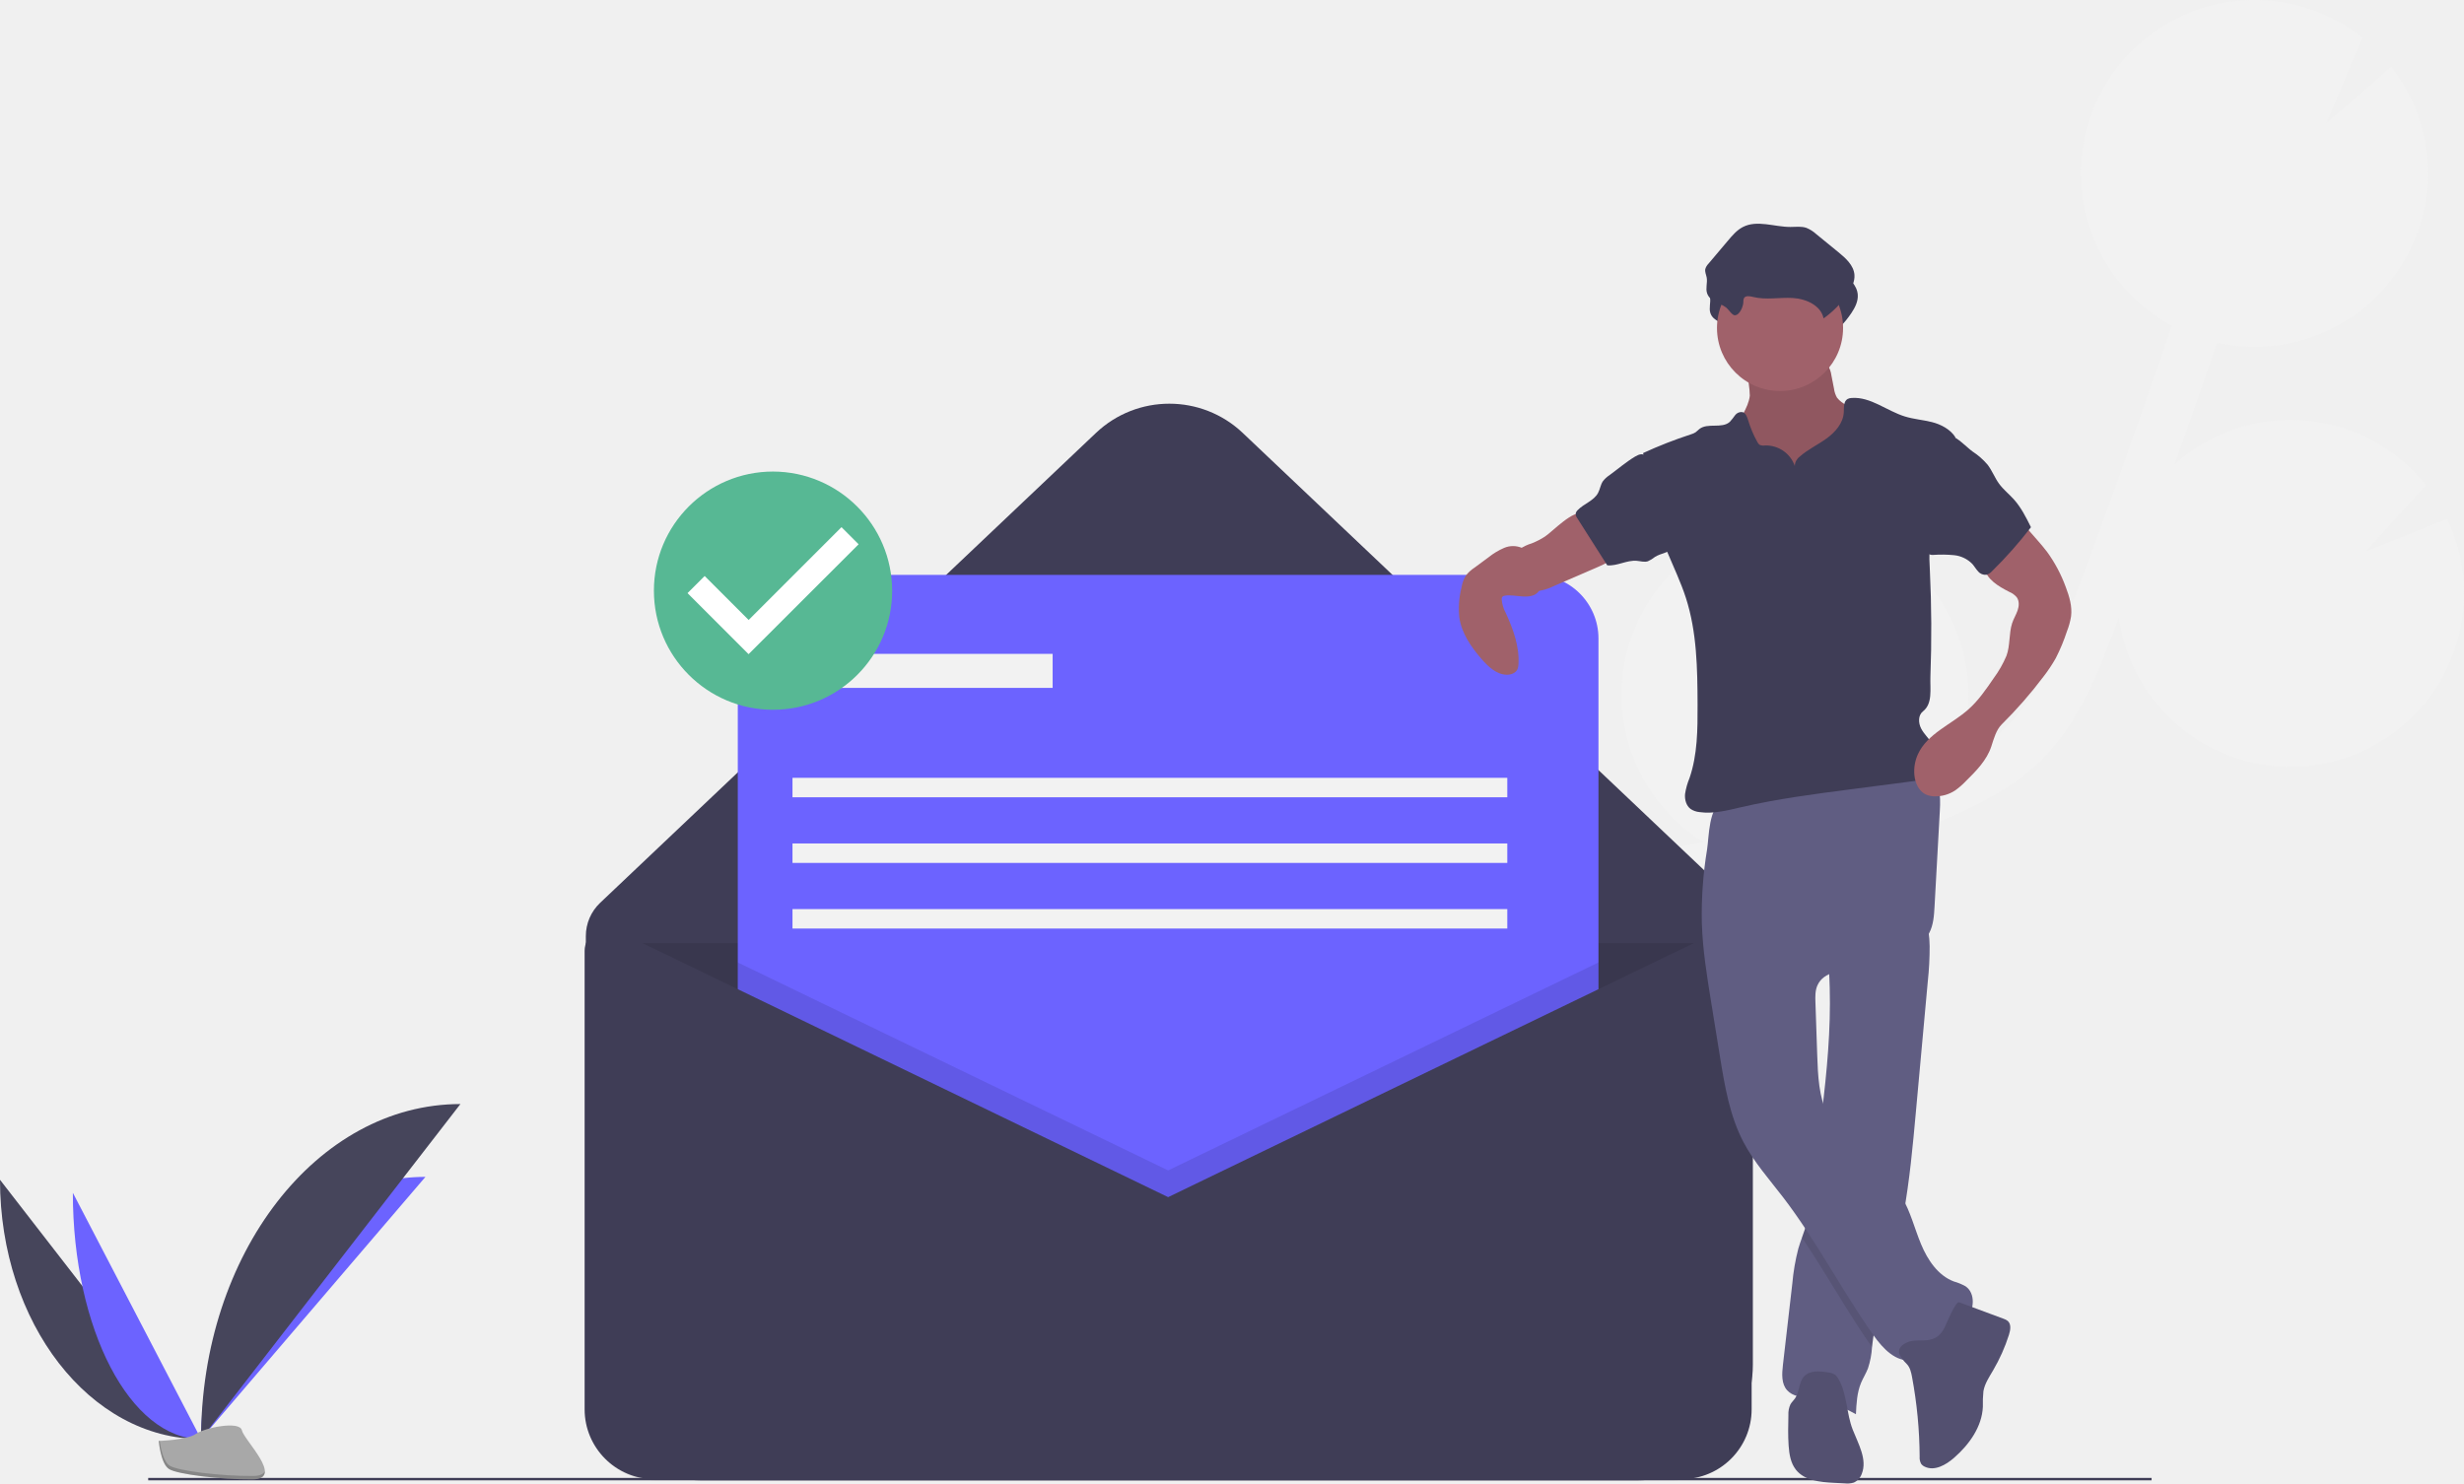
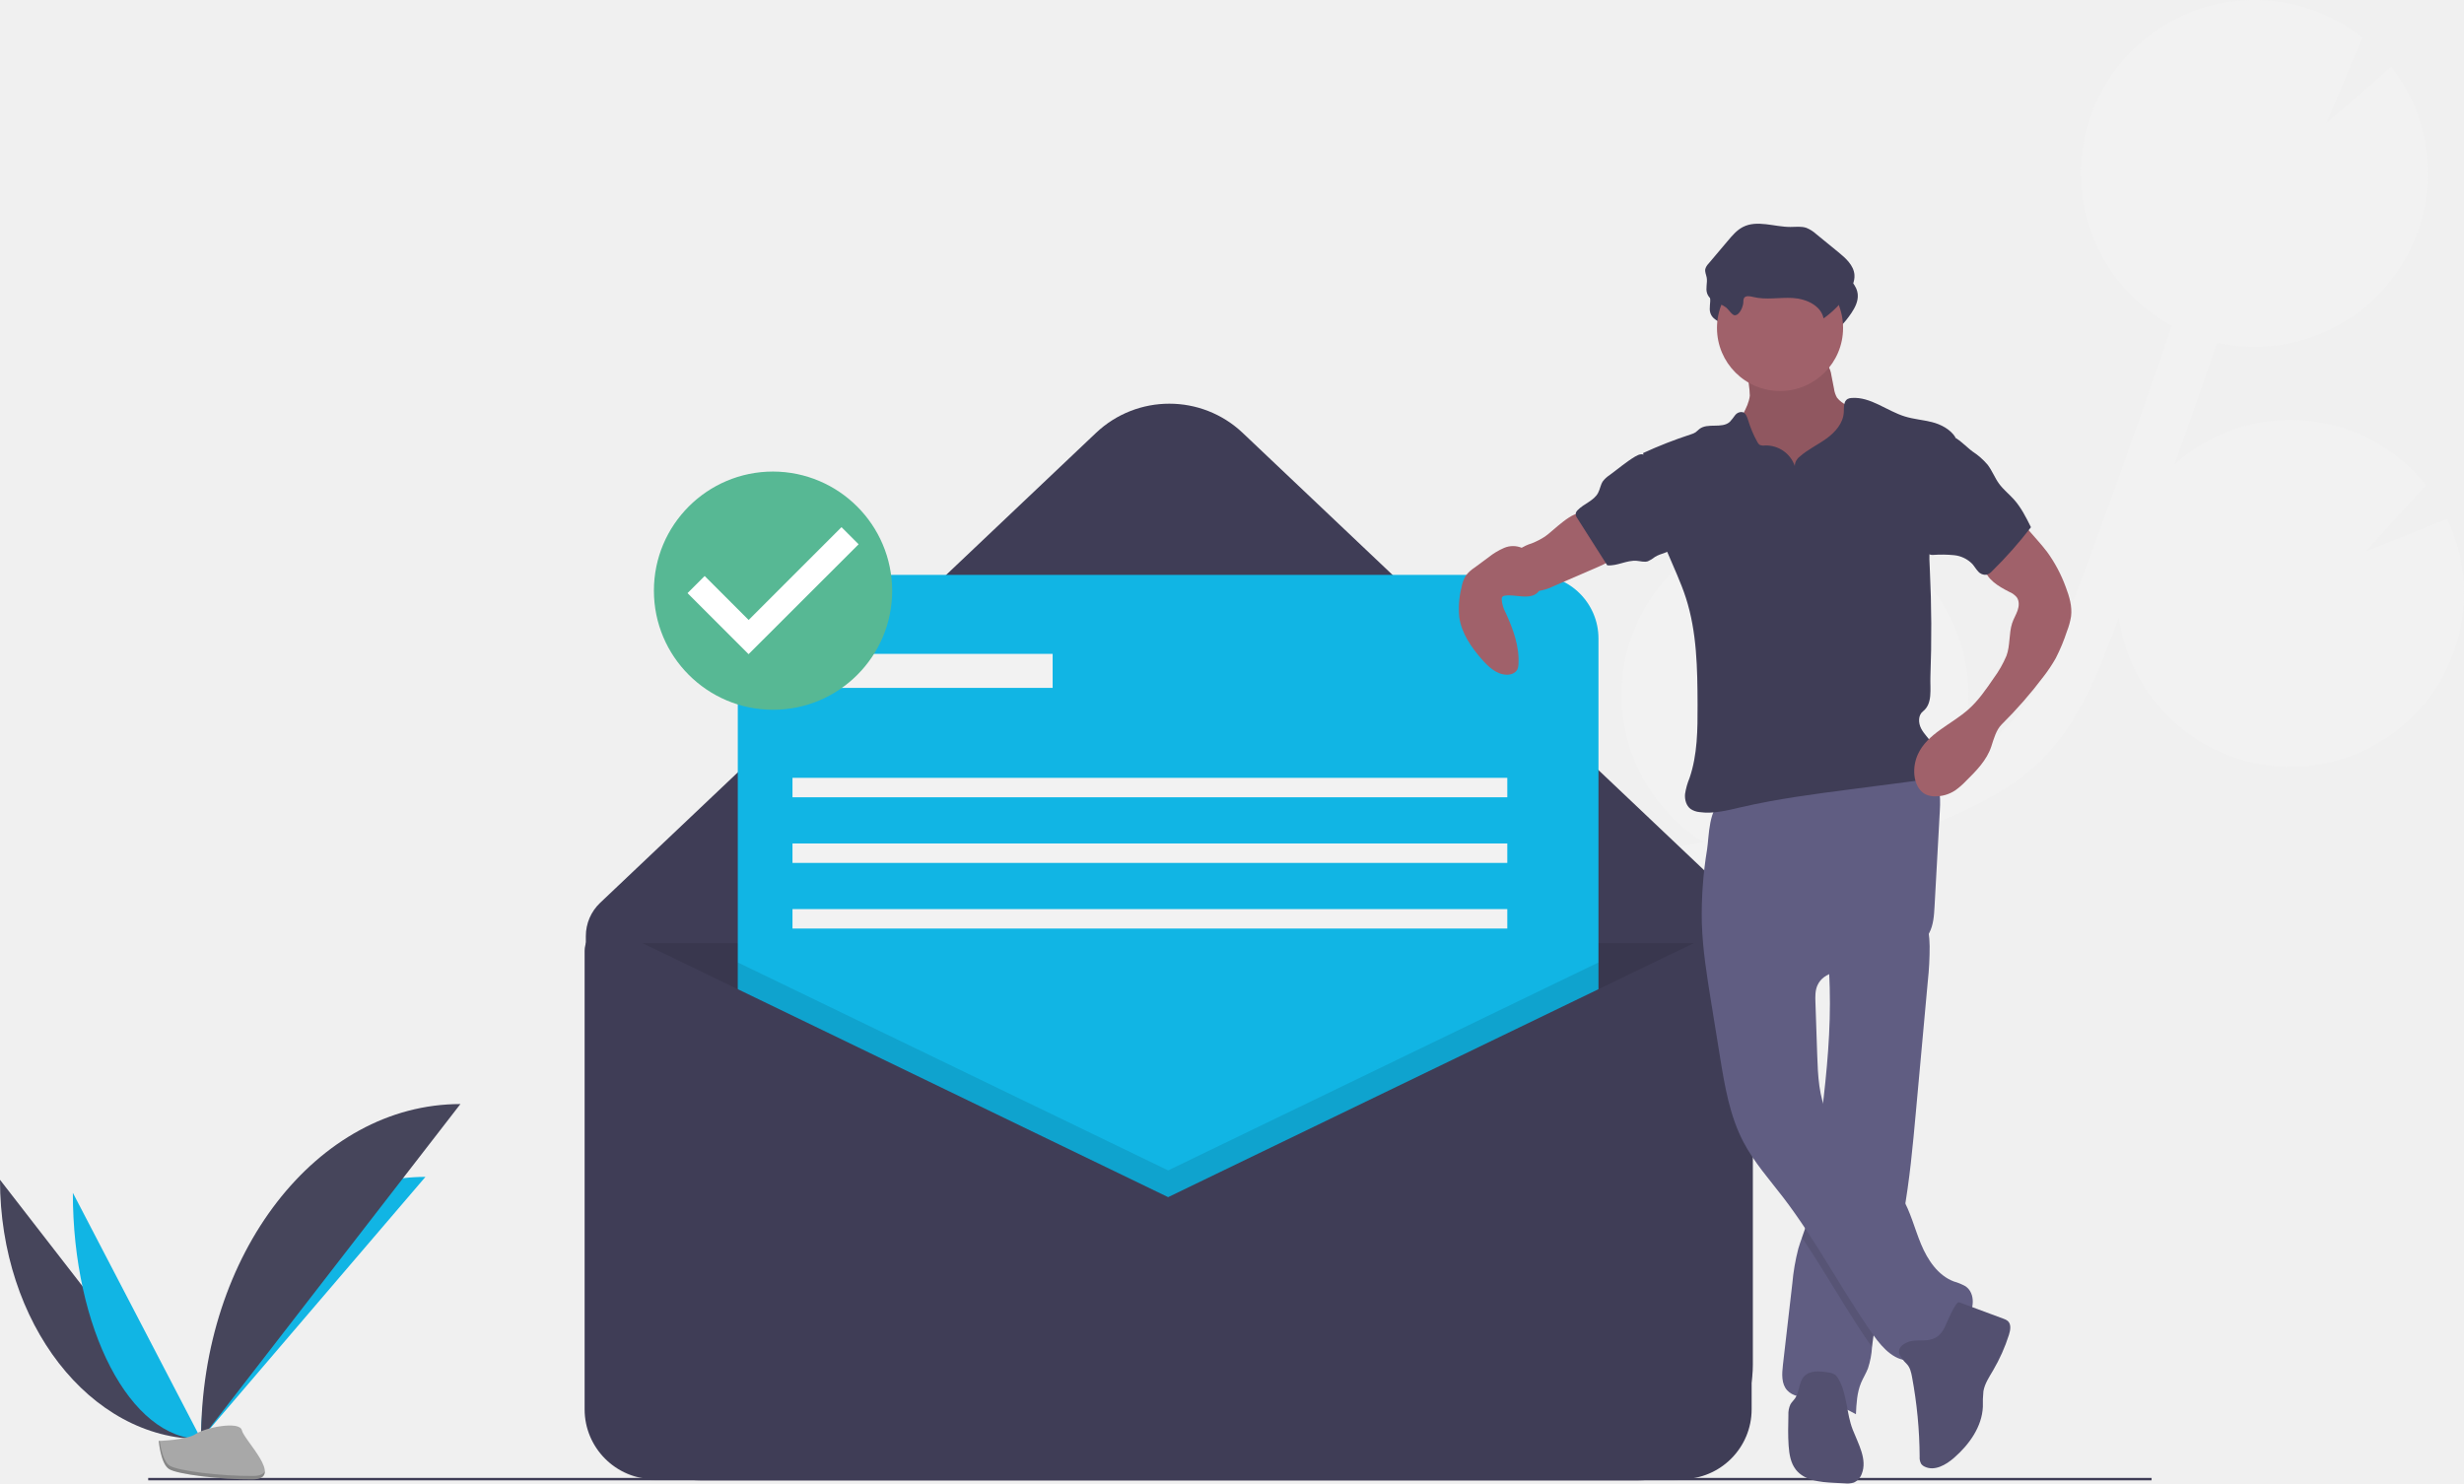
<svg xmlns="http://www.w3.org/2000/svg" id="aaafdec0-95c8-49a3-a8f8-64216c6da511" data-name="Layer 1" width="1013.449" height="610.281" viewBox="0 0 1013.449 610.281">
  <path d="M782.744,493.253l8.69-1.502c.834-.146,1.661-.324,2.494-.475A71.336,71.336,0,0,1,839.477,359.773l-11.39,27.103,26.986-23.563a1.218,1.218,0,0,1,.184.062,71.34,71.34,0,0,1,43.588,90.991c-.451,1.285-.989,2.512-1.505,3.754,7.618-3.828,14.926-8.284,20.886-13.989,12.066-11.562,18.676-27.517,26.064-47.173,14.636-38.953,28.727-78.469,42.256-118.071a71.308,71.308,0,0,1-33.338-86.355c.725-2.059,1.565-4.042,2.455-5.99.222-.487.447-.972.679-1.452.905-1.867,1.86-3.697,2.908-5.452.171-.288.363-.557.538-.842q1.368-2.221,2.886-4.31c.377-.523.752-1.044,1.142-1.555,1.147-1.5,2.334-2.959,3.587-4.352.418-.466.862-.902,1.292-1.356q1.443-1.523,2.966-2.954c.535-.502,1.064-1.008,1.614-1.492.141-.124.272-.26.414-.383.007.009.013.019.019.028a71.29,71.29,0,0,1,91.213-2.049L1050.1,195.641l26.679-23.283a70.944,70.944,0,0,1,2.637,84.02c.025.009.05.015.075.024-.291.428-.622.82-.922,1.24q-.844,1.184-1.728,2.325c-.758.976-1.545,1.919-2.349,2.85-.607.702-1.205,1.41-1.836,2.086-.924.988-1.892,1.924-2.866,2.854-.569.543-1.113,1.113-1.698,1.636q-2.3,2.055-4.76,3.899c-.575.431-1.182.811-1.769,1.223-1.151.81-2.308,1.608-3.503,2.347-.742.458-1.503.877-2.26,1.308-1.096.624-2.2,1.229-3.326,1.794-.799.4-1.603.781-2.417,1.151-1.157.527-2.328,1.016-3.512,1.482-.794.312-1.585.628-2.39.912-1.329.468-2.677.875-4.033,1.264-.685.197-1.358.422-2.049.598-2.034.519-4.092.961-6.173,1.299-.391.064-.79.088-1.183.145-1.725.251-3.459.454-5.207.577-.751.053-1.507.061-2.262.09-1.413.055-2.827.083-4.249.053-.829-.018-1.658-.06-2.49-.107q-2.077-.118-4.158-.362c-.82-.095-1.638-.189-2.459-.314-1.486-.226-2.971-.52-4.455-.843-.097-.021-.195-.034-.293-.056q-8.565,25.061-17.448,50.016a71.291,71.291,0,0,1,103.374,8.521l-24.664,27.276,33.394-13.331a71.095,71.095,0,0,1,2.854,54.309,69.978,69.978,0,0,1-9.062,17.532,71.312,71.312,0,0,1-128.853-31.287c-.627,1.676-1.234,3.373-1.863,5.048-6.519,17.341-14.63,38.922-30.918,54.525-11.041,10.576-24.625,17.285-37.657,22.958q-12.73,5.54-25.799,10.244a71.497,71.497,0,0,1-31.926,10.175c-13.747,3.819-27.668,7.007-41.718,9.468l-8.761,1.51c-7.874,1.349-15.947,2.737-23.96,4.337,1.154.342,2.309.669,3.457,1.073a71.363,71.363,0,0,1,47.639,69.428l-54.925,16.859,49.701,7.893a71.373,71.373,0,0,1-118.926,21.106q.757,2.535,1.52,5.063c1.009,3.349,2.01,6.678,2.971,9.976,13.078,44.938,7.45,80.288-15.851,99.532l-12.644-15.305c22.678-18.734,15.642-57.336,9.434-78.682-.944-3.238-1.929-6.509-2.92-9.798-8.518-28.298-18.174-60.373-5.668-89.848C684.773,510.029,739.096,500.727,782.744,493.253Z" transform="translate(-93.27537 -144.8593)" fill="#f2f2f2" />
  <path d="M766.646,753.851H381.813a47.583,47.583,0,0,1-47.583-47.583V529.956a18.851,18.851,0,0,1,5.882-13.681L544.036,322.972a43.889,43.889,0,0,1,60.388,0L798.854,507.276a49.274,49.274,0,0,1,15.376,35.76V706.268A47.583,47.583,0,0,1,766.646,753.851Z" transform="translate(-93.27537 -144.8593)" fill="#3f3d56" />
  <path d="M240.954,387.992h476a0,0,0,0,1,0,0V580.259a28.732,28.732,0,0,1-28.732,28.732H269.686a28.732,28.732,0,0,1-28.732-28.732V387.992a0,0,0,0,1,0,0Z" opacity="0.1" />
  <path d="M333.73,521.351" transform="translate(-93.27537 -144.8593)" fill="none" stroke="#3f3d56" stroke-miterlimit="10" />
-   <rect x="303.454" y="236.492" width="354" height="354" rx="26.181" fill="#6c63ff" />
+   <rect x="303.454" y="236.492" width="354" height="354" rx="26.181" fill="#11B5E4" />
  <polygon points="657.454 395.942 657.454 590.492 303.454 590.492 303.454 395.942 480.454 481.492 657.454 395.942" opacity="0.1" />
  <path d="M573.73,637.351l-226.794-109.617a9.202,9.202,0,0,0-13.206,8.285V724.619a28.732,28.732,0,0,0,28.732,28.732H784.997a28.732,28.732,0,0,0,28.732-28.732v-185.369a11.229,11.229,0,0,0-16.115-10.11Z" transform="translate(-93.27537 -144.8593)" fill="#3f3d56" />
  <rect x="333.954" y="268.992" width="99" height="14" fill="#f2f2f2" />
  <rect x="325.954" y="319.992" width="294" height="8" fill="#f2f2f2" />
  <rect x="325.954" y="346.992" width="294" height="8" fill="#f2f2f2" />
  <rect x="325.954" y="373.992" width="294" height="8" fill="#f2f2f2" />
  <line x1="60.954" y1="608.492" x2="884.954" y2="608.492" fill="none" stroke="#3f3d56" stroke-miterlimit="10" />
  <path d="M93.275,630.212c0,58.96,36.989,106.67,82.699,106.67" transform="translate(-93.27537 -144.8593)" fill="#46455b" />
-   <path d="M175.975,736.883c0-59.623,41.277-107.869,92.288-107.869" transform="translate(-93.27537 -144.8593)" fill="#6c63ff" />
-   <path d="M123.239,635.557c0,56.006,23.587,101.325,52.736,101.325" transform="translate(-93.27537 -144.8593)" fill="#6c63ff" />
+   <path d="M175.975,736.883c0-59.623,41.277-107.869,92.288-107.869" transform="translate(-93.27537 -144.8593)" fill="#11B5E4" />
+   <path d="M123.239,635.557c0,56.006,23.587,101.325,52.736,101.325" transform="translate(-93.27537 -144.8593)" fill="#11B5E4" />
  <path d="M175.975,736.883c0-76.185,47.71-137.832,106.67-137.832" transform="translate(-93.27537 -144.8593)" fill="#46455b" />
  <path d="M158.577,737.635s11.728-.361,15.263-2.878,18.041-5.522,18.918-1.486,17.625,20.076,4.384,20.183-30.766-2.062-34.294-4.211S158.577,737.635,158.577,737.635Z" transform="translate(-93.27537 -144.8593)" fill="#a8a8a8" />
  <path d="M197.378,752.049c-13.241.107-30.766-2.062-34.294-4.211-2.687-1.637-3.757-7.509-4.115-10.218-.248.011-.392.015-.392.015s.743,9.459,4.271,11.608,21.053,4.318,34.294,4.211c3.822-.031,5.142-1.391,5.07-3.405C201.68,751.266,200.223,752.026,197.378,752.049Z" transform="translate(-93.27537 -144.8593)" opacity="0.2" />
  <path d="M812.988,307.63c-.601,5.355-4.685,9.668-6.198,14.839-2.278,7.784,1.661,16.136,7.048,22.198a49.159,49.159,0,0,0,34.234,16.255,14.6,14.6,0,0,0,5.66-.617,12.116,12.116,0,0,0,4.306-2.943c4.057-4.074,6.235-9.719,7.103-15.402s.531-11.474.191-17.214a9.721,9.721,0,0,0-.636-3.472,8.896,8.896,0,0,0-2.235-2.747,52.07,52.07,0,0,0-9.59-6.966,11.009,11.009,0,0,1-4.018-3.075,9.937,9.937,0,0,1-1.242-3.681l-1.059-5.399a10.609,10.609,0,0,0-1.556-4.376c-1.872-2.525-5.452-2.868-8.592-2.992L824.899,291.586c-3.579-.14-8.294-1.167-11.788-.464-3.262.656-2.179,3.663-1.586,6.4A46.267,46.267,0,0,1,812.988,307.63Z" transform="translate(-93.27537 -144.8593)" fill="#a0616a" />
  <path d="M812.988,307.63c-.601,5.355-4.685,9.668-6.198,14.839-2.278,7.784,1.661,16.136,7.048,22.198a49.159,49.159,0,0,0,34.234,16.255,14.6,14.6,0,0,0,5.66-.617,12.116,12.116,0,0,0,4.306-2.943c4.057-4.074,6.235-9.719,7.103-15.402s.531-11.474.191-17.214a9.721,9.721,0,0,0-.636-3.472,8.896,8.896,0,0,0-2.235-2.747,52.07,52.07,0,0,0-9.59-6.966,11.009,11.009,0,0,1-4.018-3.075,9.937,9.937,0,0,1-1.242-3.681l-1.059-5.399a10.609,10.609,0,0,0-1.556-4.376c-1.872-2.525-5.452-2.868-8.592-2.992L824.899,291.586c-3.579-.14-8.294-1.167-11.788-.464-3.262.656-2.179,3.663-1.586,6.4A46.267,46.267,0,0,1,812.988,307.63Z" transform="translate(-93.27537 -144.8593)" opacity="0.1" />
  <path d="M886.177,548.641q-2.445,26.808-4.89,53.608c-1.276,14.061-2.577,28.179-5.079,42.059-.864,4.783-1.877,9.541-3.079,14.258-3.342,13.097-8.191,25.899-9.755,39.325-.049.387-.091.782-.132,1.177a34.189,34.189,0,0,1-1.671,8.726c-.782,2.05-1.984,3.919-2.832,5.944-1.688,4.05-1.91,8.529-2.116,12.916a55.682,55.682,0,0,0-19.173-6.553c-3.252-.486-6.874-.831-9.088-3.26-2.453-2.684-2.182-6.792-1.77-10.397q1.939-16.794,3.869-33.571a87.495,87.495,0,0,1,2.445-14.258c.445-1.556.98-3.087,1.523-4.618.749-2.107,1.506-4.215,2.074-6.38a76.832,76.832,0,0,0,1.712-10.628c1.325-11.262,2.922-22.499,4.322-33.752l.074-.593c2.099-17.057,3.696-34.197,3.235-51.377-.066-2.544-.173-5.088-.338-7.639-.23-3.696-.568-5.656,2.494-7.969,3.383-2.552,7.837-4.338,11.706-6.01,2.083-.906,25.018-9.047,25.553-7.261a44.688,44.688,0,0,1,1.679,11.706A130.253,130.253,0,0,1,886.177,548.641Z" transform="translate(-93.27537 -144.8593)" fill="#605d82" />
  <path d="M876.207,644.308c-.864,4.783-1.877,9.541-3.079,14.258-3.342,13.097-8.191,25.899-9.755,39.325-.049.387-.091.782-.132,1.177-10.224-14.604-18.835-30.311-28.813-45.072.749-2.107,1.506-4.215,2.074-6.38a76.832,76.832,0,0,0,1.712-10.628c1.325-11.262,2.922-22.499,4.322-33.752l.074-.593a34.964,34.964,0,0,0,2.494,6.923c6.701,13.616,22.622,20.498,30.41,33.53Q875.874,643.703,876.207,644.308Z" transform="translate(-93.27537 -144.8593)" opacity="0.1" />
  <path d="M793.242,524.578c.338,10.921,2.086,21.743,3.83,32.529l3.599,22.254c1.97,12.18,4.021,24.607,9.785,35.516,4.312,8.16,10.524,15.124,16.143,22.445,13.815,17.998,24.194,38.387,37.294,56.913,3.808,5.385,9.25,11.208,15.749,10.084,4.265-.738,7.363-4.289,10.715-7.027,3.953-3.228,8.716-5.59,11.826-9.636s3.719-10.771-.494-13.65a22.228,22.228,0,0,0-4.822-1.973c-6.532-2.484-10.759-8.862-13.449-15.312s-4.32-13.384-7.904-19.383c-7.787-13.032-23.71-19.913-30.413-33.534-3.754-7.629-4.112-16.422-4.399-24.92l-.732-21.662c-.08-2.369-.143-4.833.82-6.998,2.564-5.766,10.305-6.303,16.573-7.034a56.692,56.692,0,0,0,20.31-6.408c3.61-1.95,7.137-4.435,9.069-8.055,1.762-3.303,2.005-7.176,2.212-10.914l2.17-39.258c.187-3.378.357-6.87-.833-10.036-2.989-7.95-13.029-10.548-21.514-10.169-15.79.706-30.367,7.498-45.255,12.085a115.055,115.055,0,0,1-11.217,2.926c-3.341.671-7.385.392-10.572,1.467-5.667,1.911-5.523,14.304-6.327,19.445A163.693,163.693,0,0,0,793.242,524.578Z" transform="translate(-93.27537 -144.8593)" fill="#605d82" />
  <path d="M877.499,705.964c1.392,1.404,1.847,3.461,2.21,5.405a184.599,184.599,0,0,1,3.126,32.692,5.338,5.338,0,0,0,.588,2.962,3.721,3.721,0,0,0,1.538,1.236c4.024,1.918,8.695-.755,12.048-3.692,6.216-5.445,11.476-12.754,11.829-21.011a48.779,48.779,0,0,1,.223-6.372c.546-3.108,2.361-5.817,3.96-8.537a72.053,72.053,0,0,0,6.545-14.672c.611-1.923,1.018-4.345-.489-5.687a5.482,5.482,0,0,0-1.792-.931L899.109,680.606c-1.575-.585-5.495,9.484-6.117,10.585-1.522,2.693-3.035,4.221-6.088,4.843-3.117.634-6.827-.276-9.735,1.279C872.249,699.944,874.714,703.155,877.499,705.964Z" transform="translate(-93.27537 -144.8593)" fill="#535070" />
  <path d="M849.449,712.178a5.574,5.574,0,0,0-1.384-1.754,6.259,6.259,0,0,0-2.791-.948c-3.461-.588-7.563-.975-9.951,1.598-2.239,2.412-1.854,6.34-3.727,9.047-.593.857-1.396,1.563-1.91,2.469a9.31,9.31,0,0,0-.838,4.429c-.097,4.195-.193,8.398.097,12.584.243,3.508.834,7.184,3.028,9.932,3.521,4.411,9.872,5.045,15.508,5.332l4.565.232a8.912,8.912,0,0,0,3.741-.343,6.159,6.159,0,0,0,3.227-3.551c2.376-5.906-1.387-12.27-3.705-18.2C852.646,726.189,853.125,718.621,849.449,712.178Z" transform="translate(-93.27537 -144.8593)" fill="#535070" />
  <path d="M811.666,277.459a3.773,3.773,0,0,1,.257-1.76c.669-1.182,2.415-.861,3.732-.528,5.297,1.335,10.878.127,16.331.439s11.597,3.038,12.693,8.39a39.824,39.824,0,0,0,10.069-10.345c1.514-2.265,2.833-4.859,2.627-7.576-.297-3.918-3.584-6.848-6.628-9.333l-9.073-7.407a13.673,13.673,0,0,0-4.062-2.583c-2.095-.716-4.38-.375-6.594-.373-6.605.004-13.647-3.002-19.521.018-2.454,1.261-4.301,3.423-6.081,5.53l-8.098,9.586a5.121,5.121,0,0,0-1.294,2.195c-.23,1.17.37,2.325.58,3.499.383,2.141-.54,4.427.169,6.484,1.177,3.414,5.323,3.897,7.857,5.855.945.729,2.425,3.202,3.55,3.172C810.209,282.665,811.613,279.037,811.666,277.459Z" transform="translate(-93.27537 -144.8593)" fill="#3f3d56" />
  <circle cx="732.131" cy="134.925" r="25.932" fill="#a0616a" />
  <path d="M831.48,336.536a12.562,12.562,0,0,0-12.229-8.416,3.729,3.729,0,0,1-2.256-.285,3.109,3.109,0,0,1-.927-1.159,45.299,45.299,0,0,1-3.781-8.939c-.414-1.373-.979-2.991-2.368-3.348a3.199,3.199,0,0,0-3.018,1.313,26.59,26.59,0,0,1-2.157,2.711c-3.261,2.916-9.043.258-12.504,2.934-.565.437-1.032.997-1.626,1.394a7.594,7.594,0,0,1-1.904.816,182.621,182.621,0,0,0-19.626,7.687c2.303,13.867,4.662,27.975,10.059,40.955,2.568,6.177,5.479,12.226,7.536,18.591,4.557,14.104,4.759,29.194,4.81,44.015.035,10.144-.015,20.505-3.297,30.103a28.412,28.412,0,0,0-1.853,6.613c-.198,2.287.468,4.809,2.321,6.164a7.938,7.938,0,0,0,3.581,1.258c5.687.834,11.42-.679,17.019-1.976,15.008-3.476,30.315-5.465,45.592-7.448l25.6-3.324a14.862,14.862,0,0,0,5.296-1.369c4.684-2.565,5.129-9.611,2.22-14.09-1.395-2.147-3.362-3.909-4.534-6.185s-1.272-5.46.746-7.037c4.103-3.207,2.879-9.158,3.075-14.362q.821-21.829-.222-43.674a86.962,86.962,0,0,1-.145-9.058,80.214,80.214,0,0,1,2.823-15.115l7.779-30.628c-2.032-3.211-5.923-5.248-9.609-6.173s-7.525-1.197-11.154-2.322c-7.436-2.304-14.057-8.152-21.823-7.607a3.962,3.962,0,0,0-1.691.413c-1.752.992-1.474,3.516-1.586,5.526-.248,4.447-3.518,8.163-7.13,10.769s-7.737,4.506-11.054,7.478A4.933,4.933,0,0,0,831.48,336.536Z" transform="translate(-93.27537 -144.8593)" fill="#3f3d56" />
  <path d="M728.73,365.587a30.615,30.615,0,0,1-5.454,2.807,17.93,17.93,0,0,0-5.225,2.536,8.188,8.188,0,0,0-1.817,2.245,9.983,9.983,0,0,0,9.206,14.874,20.039,20.039,0,0,0,6.807-2.03L750.537,378.093c3.096-1.341,6.44-2.914,7.903-5.954a1.383,1.383,0,0,0,.178-.945,1.562,1.562,0,0,0-.751-.79,40.867,40.867,0,0,1-10.65-10.042c-.75-1.019-1.669-3.424-2.729-4.035C740.616,354.098,731.829,363.576,728.73,365.587Z" transform="translate(-93.27537 -144.8593)" fill="#a0616a" />
  <path d="M924.258,359.084l6.743,7.703c1.448,1.654,2.897,3.309,4.216,5.067a59.141,59.141,0,0,1,7.723,14.549c1.466,3.846,2.682,7.943,2.17,12.027a29.422,29.422,0,0,1-1.687,6.117,76.142,76.142,0,0,1-4.582,11.036,62.866,62.866,0,0,1-5.156,7.727,180.44,180.44,0,0,1-17.094,19.552c-2.305,2.282-3.272,5.972-4.276,9.057-1.851,5.69-6.255,10.121-10.514,14.323a29.237,29.237,0,0,1-4.515,3.885,14.705,14.705,0,0,1-8.216,2.34,9.018,9.018,0,0,1-3.701-.766c-2.915-1.384-4.396-4.754-4.7-7.967a16.946,16.946,0,0,1,1.418-8.521c3.869-8.572,13.806-12.286,20.83-18.54,4.119-3.667,7.268-8.274,10.374-12.831a44.348,44.348,0,0,0,5.247-9.197c1.569-4.185.958-9.14,2.328-13.394.579-1.798,1.609-3.422,2.232-5.206s.78-3.901-.31-5.445a7.913,7.913,0,0,0-3.053-2.235c-4.487-2.277-9.512-5.208-10.371-10.166a10.891,10.891,0,0,1,2.009-7.764,32.35,32.35,0,0,1,5.658-5.93C918.995,362.771,922.295,360.819,924.258,359.084Z" transform="translate(-93.27537 -144.8593)" fill="#a0616a" />
  <path d="M724.401,376.34c-1.191-2.405-2.679-4.859-5.082-6.055a9.364,9.364,0,0,0-7.387-.031,27.774,27.774,0,0,0-6.483,3.92l-5.812,4.285a14.307,14.307,0,0,0-3.451,3.185,13.445,13.445,0,0,0-1.797,4.931,35.246,35.246,0,0,0-.914,12.197c.922,6.554,4.874,12.276,9.223,17.266,2.718,3.118,6.073,6.264,10.207,6.397,1.784.057,3.769-.646,4.511-2.27a5.661,5.661,0,0,0,.403-2.022c.447-7.311-2.169-14.452-5.218-21.111a13.536,13.536,0,0,1-1.683-5.673,1.556,1.556,0,0,1,.248-.95,1.605,1.605,0,0,1,.992-.484c4.174-.826,11.364,2.417,14.292-2.218C728.351,384.7,725.75,379.065,724.401,376.34Z" transform="translate(-93.27537 -144.8593)" fill="#a0616a" />
  <path d="M810.306,269.3a3.773,3.773,0,0,1,.257-1.76c.669-1.182,2.415-.861,3.732-.528,5.297,1.335,10.878.127,16.331.439s11.597,3.038,12.693,8.39a39.824,39.824,0,0,0,10.069-10.345c1.514-2.265,2.833-4.859,2.627-7.576-.297-3.918-3.584-6.848-6.628-9.333l-9.073-7.407a13.672,13.672,0,0,0-4.062-2.583c-2.095-.716-4.38-.375-6.594-.373-6.605.004-13.647-3.002-19.521.018-2.454,1.261-4.301,3.423-6.081,5.53l-8.098,9.586a5.121,5.121,0,0,0-1.294,2.195c-.23,1.17.37,2.325.58,3.499.383,2.141-.54,4.427.169,6.484,1.177,3.414,5.323,3.897,7.857,5.855.945.729,2.425,3.202,3.55,3.172C808.849,274.505,810.253,270.877,810.306,269.3Z" transform="translate(-93.27537 -144.8593)" fill="#3f3d56" />
  <path d="M755.229,340.364a10.541,10.541,0,0,0-2.714,2.527c-.951,1.437-1.144,3.252-1.961,4.77-1.748,3.248-5.835,4.403-8.385,7.067a2.64,2.64,0,0,0-.806,1.382,3.08,3.08,0,0,0,.685,1.99l12.297,19.332c4.094.36,8.022-2.205,12.118-1.864,1.529.127,3.094.655,4.561.203a13.079,13.079,0,0,0,2.927-1.79c2.444-1.545,5.698-1.725,7.748-3.764,1.968-1.956,2.219-5.017,2.195-7.792a31.321,31.321,0,0,0-.731-7.168c-1.81-7.42-7.485-13.114-11.043-19.687-1.732-3.2-2.674-5.073-6.34-2.876C762.095,334.903,758.697,337.828,755.229,340.364Z" transform="translate(-93.27537 -144.8593)" fill="#3f3d56" />
  <path d="M904.571,330.588a28.769,28.769,0,0,1,6.186,5.419c1.873,2.415,2.934,5.372,4.734,7.843,1.744,2.395,4.119,4.25,6.097,6.455,3,3.345,5.033,7.425,7.028,11.451a171.065,171.065,0,0,1-15.906,17.977,5.13,5.13,0,0,1-2.415,1.588,3.896,3.896,0,0,1-3.414-1.392c-.886-.929-1.513-2.075-2.36-3.039a12.162,12.162,0,0,0-7.518-3.636,51.632,51.632,0,0,0-8.518-.117,3.367,3.367,0,0,1-1.819-.306,3.056,3.056,0,0,1-.993-1.139c-3.329-5.665-2.258-12.778-1.084-19.243l2.695-14.835a33.297,33.297,0,0,1,2.243-8.245c1.021-2.182,3.304-5.881,6.111-5.228C898.468,324.798,902.19,328.876,904.571,330.588Z" transform="translate(-93.27537 -144.8593)" fill="#3f3d56" />
  <ellipse cx="317.954" cy="242.066" rx="41" ry="41.075" fill="#fff" />
  <path d="M411.23,338.851a49,49,0,1,0,49,49A49.144,49.144,0,0,0,411.23,338.851Zm-10.059,75.125-25.113-25.113,7.044-7.044L401.194,399.912l38.187-38.187,7.044,7.044-45.254,45.207Z" transform="translate(-93.27537 -144.8593)" fill="#57b894" />
</svg>
